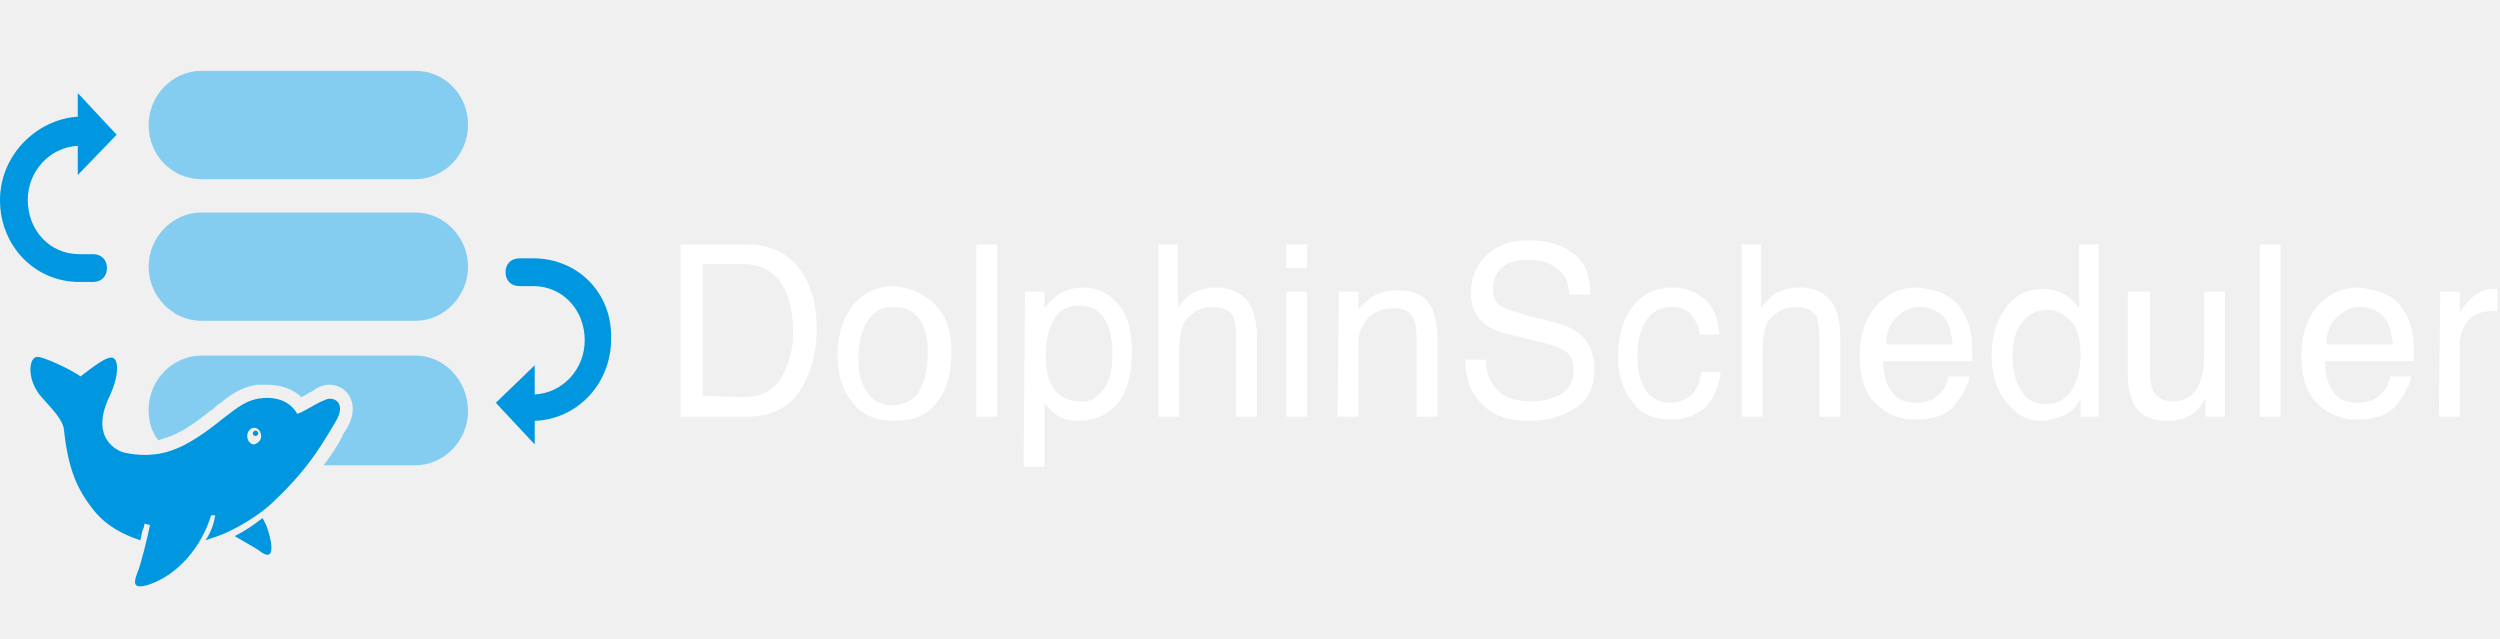
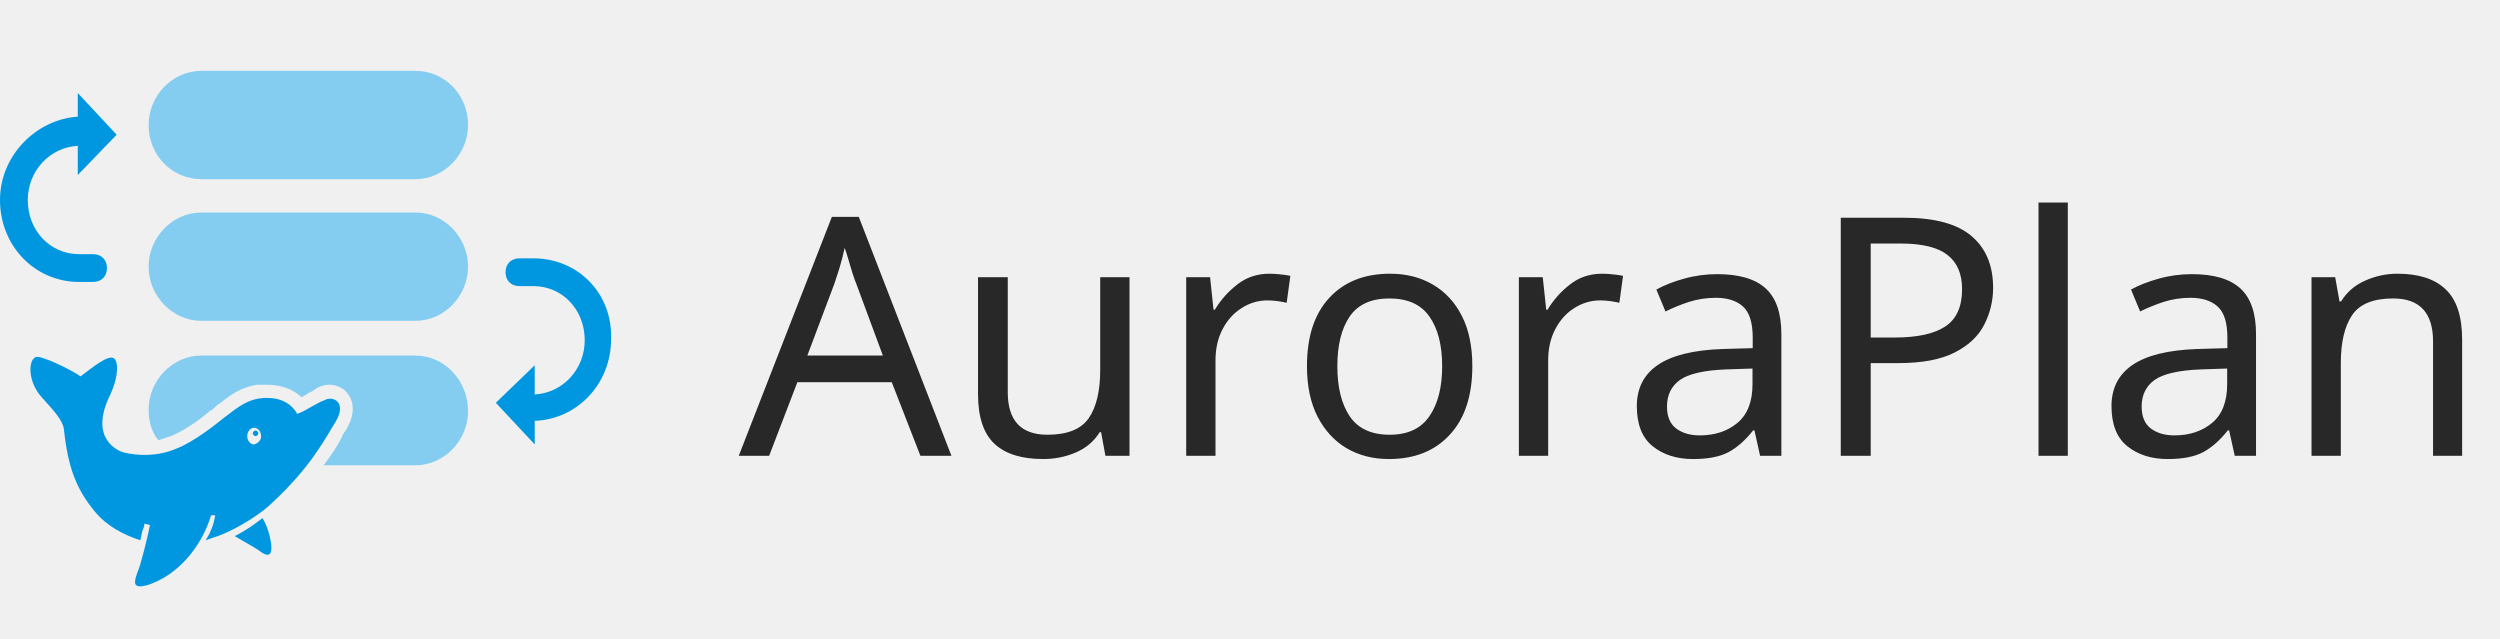
- <svg xmlns="http://www.w3.org/2000/svg" version="1.1" id="图层_1" x="0px" y="0px" viewBox="0 0 180 46" style="enable-background:new 0 0 180 46;" xml:space="preserve">
-   <style type="text/css">
- 	.st0{fill:#85CDF0;}
- 	.st1{fill:#0097E0;}
- 	.st2{fill:#FFFFFF;}
- </style>
+ <svg xmlns="http://www.w3.org/2000/svg" width="180" height="46" xml:space="preserve" version="1.1">
  <g>
-     <path class="st0" d="M29.9,25.6H14.5c-2.1,0-3.8,1.8-3.8,3.9c0,0.8,0.2,1.6,0.7,2.2c0.3-0.1,0.6-0.2,0.9-0.3l0,0l0,0   c1-0.4,2.1-1.2,2.8-1.8c0.2-0.1,0.3-0.2,0.4-0.3c0.1-0.1,0.2-0.2,0.4-0.3c0.6-0.5,1.4-1.1,2.6-1.3c0.2,0,0.4,0,0.7,0   c1,0,1.9,0.3,2.5,0.9c0.2-0.1,0.4-0.2,0.5-0.3c0.3-0.1,0.5-0.3,0.7-0.4s0.5-0.2,0.8-0.2c0.6,0,1.2,0.3,1.5,0.9   c0.2,0.4,0.4,1.1-0.2,2.2c-0.1,0.2-0.3,0.4-0.4,0.7c-0.3,0.6-0.7,1.2-1.3,2h6.6c2.1,0,3.8-1.8,3.8-3.9C33.7,27.4,32,25.6,29.9,25.6   z" />
-     <path class="st1" d="M5.7,20.3h1c0.6,0,1-0.4,1-1s-0.4-1-1-1h-1c-2.1,0-3.7-1.7-3.7-3.9c0-2.1,1.6-3.8,3.6-3.9v2.1l2.8-2.9l-2.8-3   v1.7c-3,0.2-5.6,2.8-5.6,6C0,17.7,2.5,20.3,5.7,20.3z" />
-     <path class="st1" d="M38.4,18.6h-1c-0.6,0-1,0.4-1,1s0.4,1,1,1h1c2.1,0,3.7,1.7,3.7,3.9c0,2.1-1.6,3.8-3.6,3.9v-2.1L35.7,29l2.8,3   v-1.7c3-0.1,5.5-2.6,5.5-5.9C44.1,21.1,41.6,18.6,38.4,18.6z" />
-     <path class="st0" d="M29.9,15.3H14.5c-2.1,0-3.8,1.8-3.8,3.9s1.7,3.9,3.8,3.9h15.4c2.1,0,3.8-1.8,3.8-3.9S32,15.3,29.9,15.3z" />
-     <path class="st0" d="M29.9,5.1H14.5c-2.1,0-3.8,1.8-3.8,3.9l0,0c0,2.2,1.7,3.9,3.8,3.9h15.4c2.1,0,3.8-1.8,3.8-3.9l0,0   C33.7,6.8,32,5.1,29.9,5.1z" />
-     <path class="st1" d="M19.5,39c0.2,1.3-0.4,1-0.9,0.6c-0.3-0.2-1.2-0.7-1.7-1c0.8-0.4,1.5-0.9,2-1.3C19.2,37.8,19.4,38.4,19.5,39z    M18.4,31c-0.1,0-0.2,0.1-0.2,0.2s0.1,0.2,0.2,0.2s0.2-0.1,0.2-0.2S18.5,31,18.4,31z M24.2,30.3c-0.8,1.3-1.8,3.3-4.6,5.9   c-0.6,0.6-1.9,1.5-3.2,2.1c-0.4,0.2-1,0.4-1.6,0.6c0.4-0.6,0.6-1.2,0.7-1.8h-0.3c-0.7,2.3-2.4,4.3-4.5,5c-1.3,0.4-1-0.3-0.8-0.9   c0.2-0.4,0.7-2.4,0.9-3.4l-0.4-0.1c0,0,0,0.2-0.1,0.4s-0.1,0.5-0.2,0.8c-1.2-0.4-2.4-1-3.3-2.1c-1.3-1.6-1.9-3.1-2.2-5.9   c-0.1-0.7-0.8-1.4-1.6-2.3c-1-1.1-1-2.7-0.4-2.9c0.4-0.1,2.5,0.9,3.2,1.4c0.8-0.6,2-1.6,2.4-1.3C8.5,26,8.6,27,7.9,28.5   c-1.5,3.1,0.6,4,1.1,4.1c0.9,0.2,2.3,0.3,3.7-0.3c1.3-0.5,2.9-1.8,3.4-2.2c0.7-0.5,1.4-1.2,2.5-1.4c1.3-0.2,2.3,0.2,2.8,1.1   c0.6-0.2,1.4-0.8,2-1C23.9,28.5,25,28.9,24.2,30.3z M18.8,31.4c0-0.3-0.2-0.6-0.5-0.6s-0.5,0.3-0.5,0.6S18,32,18.3,32   C18.6,31.9,18.8,31.7,18.8,31.4z" />
-     <g>
-       <path class="st2" d="M49,17.6h4.8c1.6,0,2.9,0.6,3.8,1.8c0.8,1.1,1.2,2.5,1.2,4.2c0,1.3-0.2,2.5-0.7,3.6c-0.8,1.9-2.3,2.8-4.3,2.8    H49V17.6z M53.5,28.6c0.5,0,1-0.1,1.3-0.2c0.6-0.2,1.1-0.6,1.5-1.3c0.3-0.5,0.5-1.1,0.7-1.9c0.1-0.5,0.1-0.9,0.1-1.3    c0-1.5-0.3-2.7-0.9-3.6c-0.6-0.8-1.5-1.3-2.8-1.3h-2.8v9.5L53.5,28.6L53.5,28.6z" />
-       <path class="st2" d="M67.3,21.9c0.8,0.8,1.2,1.9,1.2,3.4s-0.3,2.7-1,3.6c-0.7,1-1.7,1.4-3.2,1.4c-1.2,0-2.2-0.4-2.9-1.3    c-0.7-0.8-1.1-2-1.1-3.4c0-1.5,0.4-2.7,1.1-3.6c0.7-0.9,1.7-1.4,3-1.4C65.5,20.7,66.5,21.1,67.3,21.9z M66.3,27.9    c0.4-0.8,0.5-1.6,0.5-2.5c0-0.8-0.1-1.5-0.4-2.1c-0.4-0.8-1.1-1.2-2.1-1.2c-0.9,0-1.5,0.4-1.9,1.1s-0.6,1.6-0.6,2.6    s0.2,1.8,0.6,2.4c0.4,0.6,1,1,1.9,1C65.3,29.1,66,28.7,66.3,27.9z" />
-       <path class="st2" d="M70.3,17.6h1.5V30h-1.5V17.6z" />
-       <path class="st2" d="M73.8,21h1.4v1.2c0.3-0.4,0.6-0.7,1-1c0.5-0.3,1.1-0.5,1.8-0.5c1,0,1.8,0.4,2.5,1.2c0.7,0.8,1,1.9,1,3.4    c0,2-0.5,3.4-1.5,4.2c-0.6,0.5-1.4,0.8-2.2,0.8c-0.7,0-1.2-0.1-1.7-0.4c-0.3-0.2-0.6-0.5-0.9-0.9v4.6h-1.5L73.8,21L73.8,21z     M79.4,28.1c0.5-0.6,0.7-1.5,0.7-2.7c0-0.7-0.1-1.3-0.3-1.9c-0.4-1-1.1-1.5-2.1-1.5s-1.7,0.5-2.1,1.6c-0.2,0.6-0.3,1.3-0.3,2.1    c0,0.7,0.1,1.3,0.3,1.8c0.4,0.9,1.1,1.4,2.1,1.4C78.4,29,78.9,28.7,79.4,28.1z" />
-       <path class="st2" d="M83.3,17.6h1.5v4.6c0.3-0.5,0.7-0.8,0.9-1c0.5-0.3,1.1-0.5,1.8-0.5c1.3,0,2.1,0.5,2.6,1.4    c0.2,0.5,0.4,1.2,0.4,2.1V30H89v-5.7c0-0.7-0.1-1.2-0.2-1.5c-0.3-0.5-0.8-0.7-1.5-0.7c-0.6,0-1.2,0.2-1.7,0.7    c-0.5,0.4-0.7,1.3-0.7,2.5V30h-1.5V17.6H83.3z" />
-       <path class="st2" d="M92.6,17.6h1.5v1.7h-1.5V17.6z M92.6,21h1.5v9h-1.5V21z" />
-       <path class="st2" d="M96.4,21h1.4v1.3c0.4-0.5,0.9-0.9,1.3-1.1c0.5-0.2,1-0.3,1.5-0.3c1.2,0,2.1,0.4,2.5,1.3    c0.2,0.5,0.4,1.2,0.4,2.1V30H102v-5.7c0-0.6-0.1-1-0.2-1.3c-0.3-0.6-0.7-0.8-1.4-0.8c-0.3,0-0.6,0-0.9,0.1    c-0.4,0.1-0.8,0.4-1.1,0.7c-0.2,0.3-0.4,0.6-0.5,0.9s-0.1,0.8-0.1,1.4V30h-1.5L96.4,21L96.4,21z" />
-       <path class="st2" d="M107,26c0,0.7,0.2,1.3,0.5,1.7c0.5,0.8,1.4,1.2,2.8,1.2c0.6,0,1.1-0.1,1.6-0.3c0.9-0.3,1.4-1,1.4-1.9    c0-0.7-0.2-1.2-0.6-1.4c-0.4-0.3-1-0.5-1.9-0.7l-1.6-0.4c-1-0.2-1.8-0.5-2.2-0.8c-0.7-0.5-1.1-1.3-1.1-2.3c0-1.1,0.4-2,1.1-2.7    s1.8-1.1,3.1-1.1c1.2,0,2.3,0.3,3.1,0.9c0.9,0.6,1.3,1.6,1.3,3H113c-0.1-0.7-0.2-1.2-0.5-1.5c-0.5-0.6-1.3-1-2.4-1    c-0.9,0-1.6,0.2-2,0.6s-0.6,0.9-0.6,1.5s0.2,1.1,0.7,1.3c0.3,0.2,1,0.4,2.1,0.7l1.6,0.4c0.8,0.2,1.4,0.5,1.8,0.8    c0.7,0.6,1.1,1.4,1.1,2.5c0,1.4-0.5,2.4-1.4,2.9c-0.9,0.6-2,0.9-3.3,0.9c-1.5,0-2.6-0.4-3.4-1.2c-0.8-0.8-1.2-1.8-1.2-3.2h1.5V26z    " />
-       <path class="st2" d="M122.7,21.5c0.6,0.5,1,1.3,1.1,2.6h-1.4c-0.1-0.6-0.3-1-0.6-1.4c-0.3-0.4-0.8-0.6-1.5-0.6    c-0.9,0-1.6,0.5-2,1.4c-0.3,0.6-0.4,1.4-0.4,2.3s0.2,1.7,0.6,2.3c0.4,0.6,1,0.9,1.8,0.9c0.6,0,1.1-0.2,1.5-0.6s0.6-0.9,0.7-1.6    h1.4c-0.2,1.2-0.6,2.1-1.2,2.6c-0.7,0.6-1.5,0.8-2.5,0.8c-1.1,0-2.1-0.4-2.7-1.3c-0.7-0.9-1-1.9-1-3.2c0-1.6,0.4-2.8,1.1-3.7    c0.7-0.9,1.7-1.3,2.9-1.3C121.3,20.7,122.1,21,122.7,21.5z" />
-       <path class="st2" d="M125.3,17.6h1.5v4.6c0.3-0.5,0.7-0.8,0.9-1c0.5-0.3,1.1-0.5,1.8-0.5c1.3,0,2.1,0.5,2.6,1.4    c0.2,0.5,0.4,1.2,0.4,2.1V30H131v-5.7c0-0.7-0.1-1.2-0.2-1.5c-0.3-0.5-0.8-0.7-1.5-0.7c-0.6,0-1.2,0.2-1.7,0.7    c-0.5,0.4-0.7,1.3-0.7,2.5V30h-1.5V17.6H125.3z" />
-       <path class="st2" d="M140,21.2c0.6,0.3,1,0.7,1.3,1.2s0.5,1,0.6,1.6c0.1,0.4,0.1,1.1,0.1,2h-6.4c0,0.9,0.2,1.7,0.6,2.2    c0.4,0.6,1,0.8,1.8,0.8s1.4-0.3,1.8-0.8c0.3-0.3,0.4-0.7,0.5-1.1h1.5c0,0.3-0.2,0.7-0.4,1.1s-0.5,0.7-0.7,1    c-0.4,0.5-1,0.8-1.7,0.9c-0.4,0.1-0.8,0.1-1.2,0.1c-1.1,0-2-0.4-2.8-1.2c-0.8-0.8-1.1-2-1.1-3.4c0-1.5,0.4-2.6,1.1-3.5    c0.8-0.9,1.8-1.4,3-1.4C138.9,20.8,139.5,20.9,140,21.2z M140.6,24.8c-0.1-0.7-0.2-1.2-0.4-1.6c-0.4-0.7-1.1-1.1-2-1.1    c-0.7,0-1.2,0.3-1.7,0.8s-0.7,1.1-0.7,1.9C135.8,24.8,140.6,24.8,140.6,24.8z" />
-       <path class="st2" d="M148.8,21.3c0.3,0.2,0.6,0.5,0.9,0.9v-4.6h1.4V30h-1.3v-1.3c-0.3,0.6-0.7,1-1.2,1.2s-1,0.4-1.6,0.4    c-1,0-1.8-0.4-2.5-1.3c-0.7-0.8-1.1-2-1.1-3.4c0-1.3,0.3-2.5,1-3.4c0.7-1,1.6-1.4,2.8-1.4C147.8,20.8,148.3,21,148.8,21.3z     M145.5,28.1c0.4,0.7,1,1,1.9,1c0.7,0,1.2-0.3,1.7-0.9c0.4-0.6,0.7-1.5,0.7-2.6s-0.2-2-0.7-2.5s-1-0.8-1.7-0.8s-1.3,0.3-1.8,0.9    s-0.7,1.4-0.7,2.6C144.9,26.6,145.1,27.4,145.5,28.1z" />
-       <path class="st2" d="M154.8,21v6c0,0.5,0.1,0.8,0.2,1.1c0.3,0.5,0.7,0.8,1.4,0.8c1,0,1.7-0.5,2-1.4c0.2-0.5,0.3-1.2,0.3-2.1V21    h1.5v9h-1.4v-1.3c-0.2,0.3-0.4,0.6-0.7,0.9c-0.6,0.5-1.2,0.7-2,0.7c-1.2,0-2.1-0.4-2.5-1.3c-0.2-0.5-0.4-1.1-0.4-1.8V21H154.8z" />
-       <path class="st2" d="M162.7,17.6h1.5V30h-1.5V17.6z" />
-       <path class="st2" d="M171.8,21.2c0.6,0.3,1,0.7,1.3,1.2s0.5,1,0.6,1.6c0.1,0.4,0.1,1.1,0.1,2h-6.4c0,0.9,0.2,1.7,0.6,2.2    c0.4,0.6,1,0.8,1.8,0.8s1.4-0.3,1.8-0.8c0.3-0.3,0.4-0.7,0.5-1.1h1.5c0,0.3-0.2,0.7-0.4,1.1s-0.5,0.7-0.7,1    c-0.4,0.5-1,0.8-1.7,0.9c-0.4,0.1-0.8,0.1-1.2,0.1c-1.1,0-2-0.4-2.8-1.2c-0.8-0.8-1.1-2-1.1-3.4c0-1.5,0.4-2.6,1.1-3.5    c0.8-0.9,1.8-1.4,3-1.4C170.6,20.8,171.2,20.9,171.8,21.2z M172.3,24.8c-0.1-0.7-0.2-1.2-0.4-1.6c-0.4-0.7-1.1-1.1-2-1.1    c-0.7,0-1.2,0.3-1.7,0.8s-0.7,1.1-0.7,1.9C167.5,24.8,172.3,24.8,172.3,24.8z" />
-       <path class="st2" d="M175.7,21h1.4v1.6c0.1-0.3,0.4-0.7,0.8-1.1c0.4-0.4,1-0.7,1.5-0.7h0.1c0.1,0,0.2,0,0.3,0v1.6    c-0.1,0-0.2,0-0.2,0c-0.1,0-0.2,0-0.2,0c-0.7,0-1.3,0.2-1.7,0.7s-0.6,1.1-0.6,1.7V30h-1.5L175.7,21L175.7,21z" />
-     </g>
+     <path id="svg_2" fill="#85CDF0" d="m29.9,25.6l-15.4,0c-2.1,0 -3.8,1.8 -3.8,3.9c0,0.8 0.2,1.6 0.7,2.2c0.3,-0.1 0.6,-0.2 0.9,-0.3l0,0l0,0c1,-0.4 2.1,-1.2 2.8,-1.8c0.2,-0.1 0.3,-0.2 0.4,-0.3c0.1,-0.1 0.2,-0.2 0.4,-0.3c0.6,-0.5 1.4,-1.1 2.6,-1.3c0.2,0 0.4,0 0.7,0c1,0 1.9,0.3 2.5,0.9c0.2,-0.1 0.4,-0.2 0.5,-0.3c0.3,-0.1 0.5,-0.3 0.7,-0.4s0.5,-0.2 0.8,-0.2c0.6,0 1.2,0.3 1.5,0.9c0.2,0.4 0.4,1.1 -0.2,2.2c-0.1,0.2 -0.3,0.4 -0.4,0.7c-0.3,0.6 -0.7,1.2 -1.3,2l6.6,0c2.1,0 3.8,-1.8 3.8,-3.9c0,-2.2 -1.7,-4 -3.8,-4z" class="st0" />
+     <path id="svg_3" fill="#0097E0" d="m5.7,20.3l1,0c0.6,0 1,-0.4 1,-1s-0.4,-1 -1,-1l-1,0c-2.1,0 -3.7,-1.7 -3.7,-3.9c0,-2.1 1.6,-3.8 3.6,-3.9l0,2.1l2.8,-2.9l-2.8,-3l0,1.7c-3,0.2 -5.6,2.8 -5.6,6c0,3.3 2.5,5.9 5.7,5.9z" class="st1" />
+     <path id="svg_4" fill="#0097E0" d="m38.4,18.6l-1,0c-0.6,0 -1,0.4 -1,1s0.4,1 1,1l1,0c2.1,0 3.7,1.7 3.7,3.9c0,2.1 -1.6,3.8 -3.6,3.9l0,-2.1l-2.8,2.7l2.8,3l0,-1.7c3,-0.1 5.5,-2.6 5.5,-5.9c0.1,-3.3 -2.4,-5.8 -5.6,-5.8z" class="st1" />
+     <path id="svg_5" fill="#85CDF0" d="m29.9,15.3l-15.4,0c-2.1,0 -3.8,1.8 -3.8,3.9s1.7,3.9 3.8,3.9l15.4,0c2.1,0 3.8,-1.8 3.8,-3.9s-1.7,-3.9 -3.8,-3.9z" class="st0" />
+     <path id="svg_6" fill="#85CDF0" d="m29.9,5.1l-15.4,0c-2.1,0 -3.8,1.8 -3.8,3.9l0,0c0,2.2 1.7,3.9 3.8,3.9l15.4,0c2.1,0 3.8,-1.8 3.8,-3.9l0,0c0,-2.2 -1.7,-3.9 -3.8,-3.9z" class="st0" />
+     <path id="svg_7" fill="#0097E0" d="m19.5,39c0.2,1.3 -0.4,1 -0.9,0.6c-0.3,-0.2 -1.2,-0.7 -1.7,-1c0.8,-0.4 1.5,-0.9 2,-1.3c0.3,0.5 0.5,1.1 0.6,1.7zm-1.1,-8c-0.1,0 -0.2,0.1 -0.2,0.2s0.1,0.2 0.2,0.2s0.2,-0.1 0.2,-0.2s-0.1,-0.2 -0.2,-0.2zm5.8,-0.7c-0.8,1.3 -1.8,3.3 -4.6,5.9c-0.6,0.6 -1.9,1.5 -3.2,2.1c-0.4,0.2 -1,0.4 -1.6,0.6c0.4,-0.6 0.6,-1.2 0.7,-1.8l-0.3,0c-0.7,2.3 -2.4,4.3 -4.5,5c-1.3,0.4 -1,-0.3 -0.8,-0.9c0.2,-0.4 0.7,-2.4 0.9,-3.4l-0.4,-0.1c0,0 0,0.2 -0.1,0.4s-0.1,0.5 -0.2,0.8c-1.2,-0.4 -2.4,-1 -3.3,-2.1c-1.3,-1.6 -1.9,-3.1 -2.2,-5.9c-0.1,-0.7 -0.8,-1.4 -1.6,-2.3c-1,-1.1 -1,-2.7 -0.4,-2.9c0.4,-0.1 2.5,0.9 3.2,1.4c0.8,-0.6 2,-1.6 2.4,-1.3c0.3,0.2 0.4,1.2 -0.3,2.7c-1.5,3.1 0.6,4 1.1,4.1c0.9,0.2 2.3,0.3 3.7,-0.3c1.3,-0.5 2.9,-1.8 3.4,-2.2c0.7,-0.5 1.4,-1.2 2.5,-1.4c1.3,-0.2 2.3,0.2 2.8,1.1c0.6,-0.2 1.4,-0.8 2,-1c0.5,-0.3 1.6,0.1 0.8,1.5zm-5.4,1.1c0,-0.3 -0.2,-0.6 -0.5,-0.6s-0.5,0.3 -0.5,0.6s0.2,0.6 0.5,0.6c0.3,-0.1 0.5,-0.3 0.5,-0.6z" class="st1" />
+     <text xml:space="preserve" text-anchor="start" font-family="Noto Sans JP" font-size="24" id="svg_25" y="32.816" x="53.19" stroke-width="0" fill="#282828">AuroraPlan</text>
  </g>
</svg>
